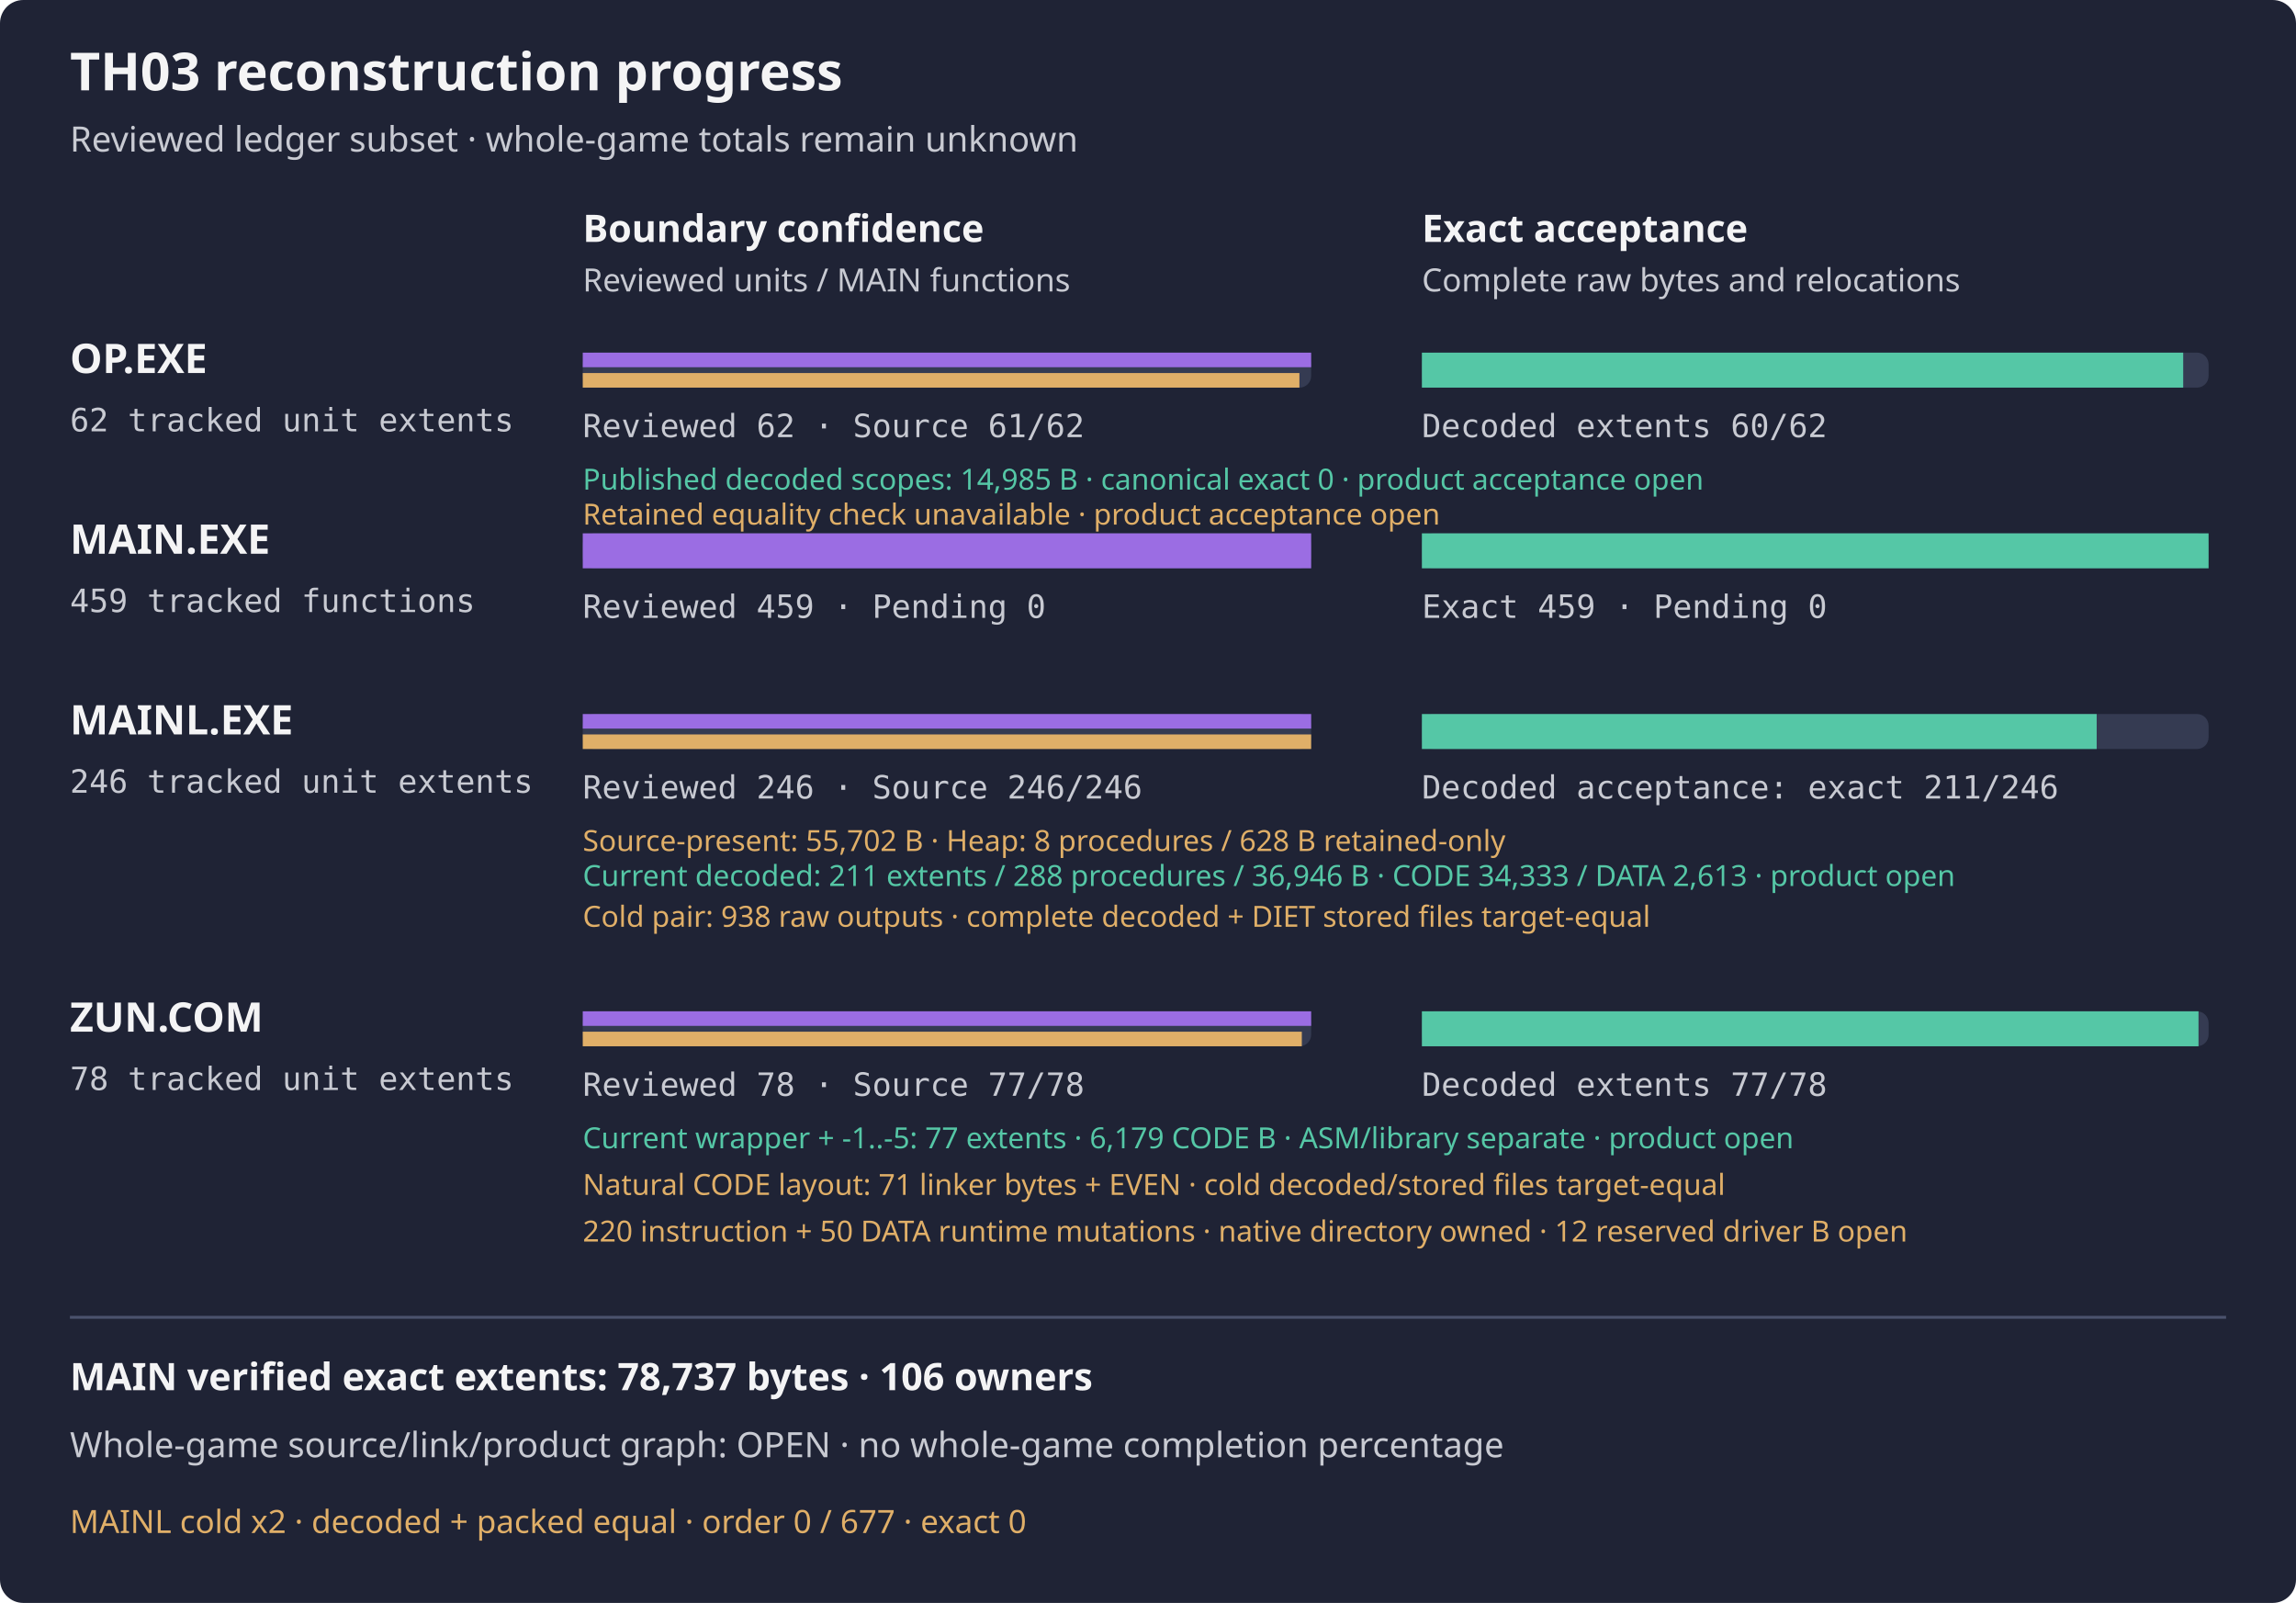
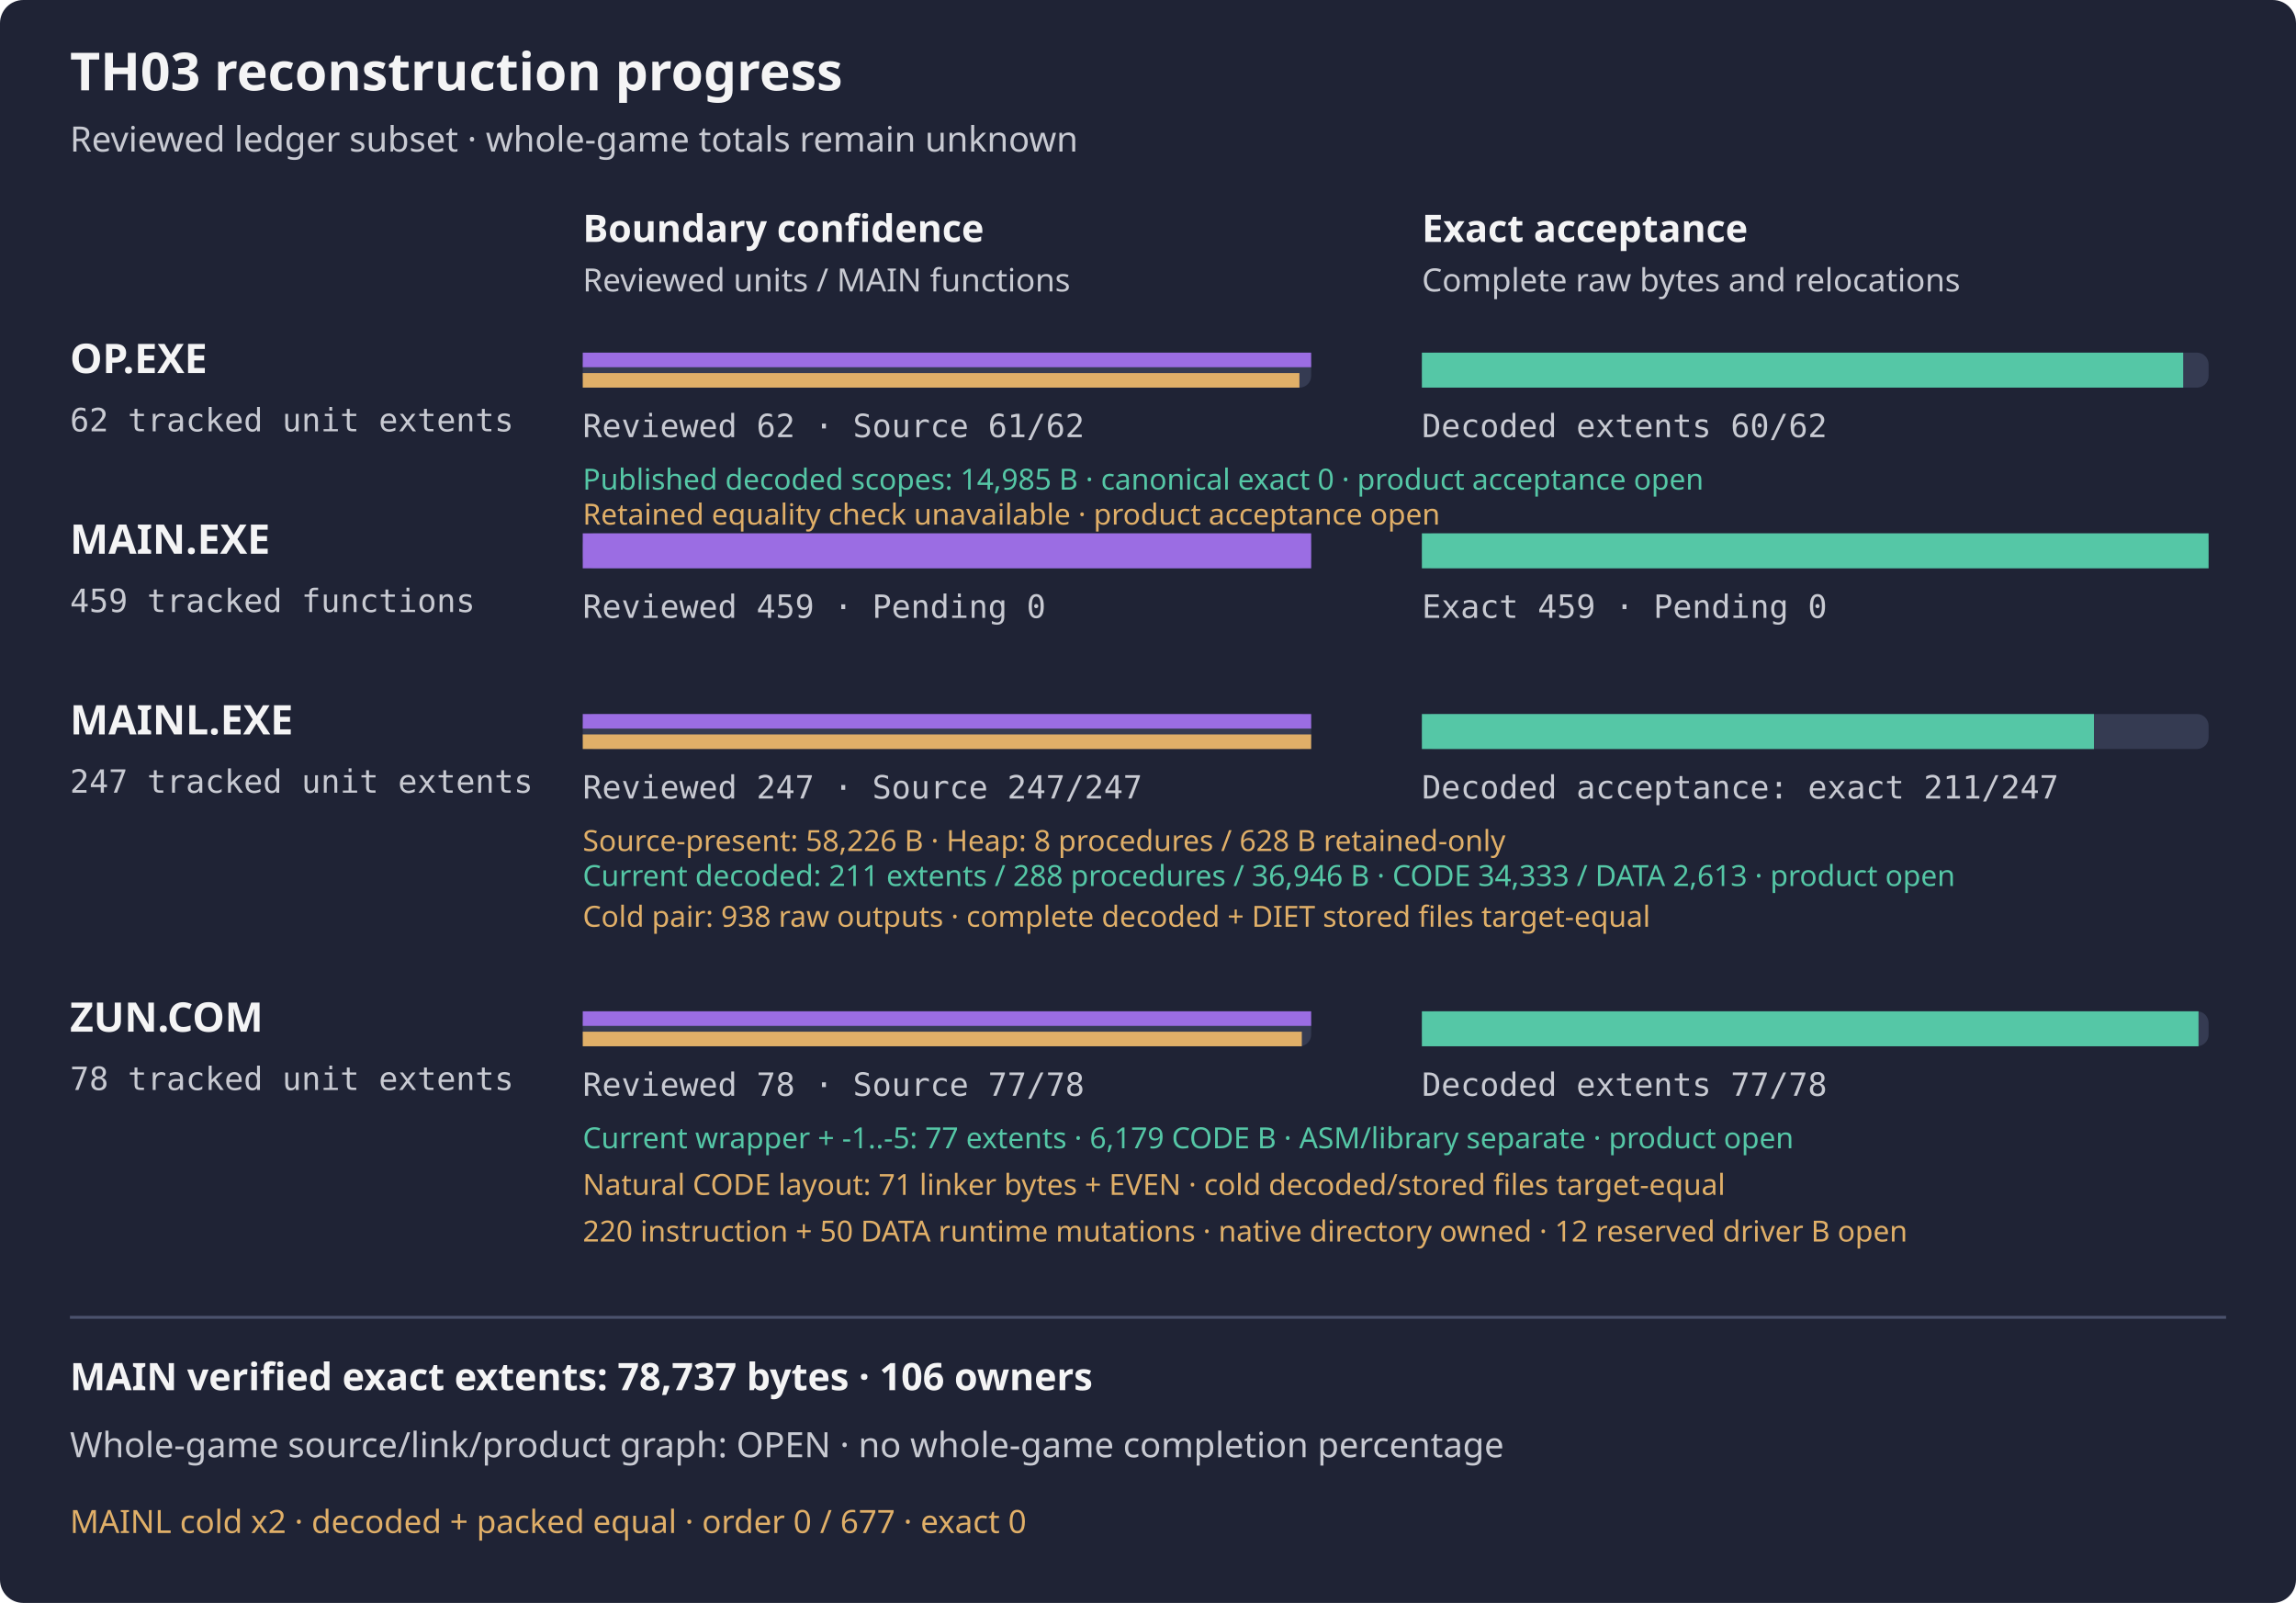
<svg xmlns="http://www.w3.org/2000/svg" width="788" height="550" viewBox="0 0 788 550" role="img" aria-label="TH03 reviewed subset reconstruction progress">
  <rect width="788" height="550" rx="8" fill="#1f2335" />
  <text x="24" y="31" fill="#f4f4f5" font-family="sans-serif" font-size="18" font-weight="600">TH03 reconstruction progress</text>
  <text x="24" y="52" fill="#c8cad2" font-family="sans-serif" font-size="12">Reviewed ledger subset · whole-game totals remain unknown</text>
  <text x="200" y="83" fill="#f4f4f5" font-family="sans-serif" font-size="13" font-weight="600">Boundary confidence</text>
  <text x="488" y="83" fill="#f4f4f5" font-family="sans-serif" font-size="13" font-weight="600">Exact acceptance</text>
  <text x="200" y="100" fill="#c8cad2" font-family="sans-serif" font-size="11">Reviewed units / MAIN functions</text>
  <text x="488" y="100" fill="#c8cad2" font-family="sans-serif" font-size="11">Complete raw bytes and relocations</text>
  <g aria-label="OP.EXE bars count tracked unit extents, not functions; source-present is not exact">
    <text x="24" y="128" fill="#f4f4f5" font-family="sans-serif" font-size="14" font-weight="600">OP.EXE</text>
    <text x="24" y="148" fill="#c8cad2" font-family="monospace" font-size="11">62 tracked unit extents</text>
    <rect x="200" y="121" width="250" height="12" rx="4" fill="#353b52" />
    <rect x="488" y="121" width="270" height="12" rx="4" fill="#353b52" />
    <rect x="200" y="121" width="250.00" height="5" fill="#9b6de3" />
    <rect x="200" y="128" width="245.97" height="5" fill="#e0af68" />
    <rect x="488" y="121" width="261.29" height="12" fill="#55c7a6" />
    <text x="200" y="150" fill="#c8cad2" font-family="monospace" font-size="11">Reviewed 62 · Source 61/62</text>
    <text x="488" y="150" fill="#c8cad2" font-family="monospace" font-size="11">Decoded extents 60/62</text>
  </g>
  <text x="200" y="168" fill="#55c7a6" font-family="sans-serif" font-size="10">Published decoded scopes: 14,985 B · canonical exact 0 · product acceptance open</text>
  <text x="200" y="180" fill="#e0af68" font-family="sans-serif" font-size="10">Retained equality check unavailable · product acceptance open</text>
  <text x="24" y="190" fill="#f4f4f5" font-family="sans-serif" font-size="14" font-weight="600">MAIN.EXE</text>
  <text x="24" y="210" fill="#c8cad2" font-family="monospace" font-size="11">459 tracked functions</text>
  <rect x="200" y="183" width="250" height="12" rx="4" fill="#353b52" />
  <rect x="488" y="183" width="270" height="12" rx="4" fill="#353b52" />
  <rect x="200" y="183" width="250.00" height="12" fill="#9b6de3" />
  <rect x="488" y="183" width="270.00" height="12" fill="#55c7a6" />
  <text x="200" y="212" fill="#c8cad2" font-family="monospace" font-size="11">Reviewed 459 · Pending 0</text>
  <text x="488" y="212" fill="#c8cad2" font-family="monospace" font-size="11">Exact 459 · Pending 0</text>
  <g aria-label="MAINL bars count tracked unit extents, not functions; source-present is not exact">
    <text x="24" y="252" fill="#f4f4f5" font-family="sans-serif" font-size="14" font-weight="600">MAINL.EXE</text>
-     <text x="24" y="272" fill="#c8cad2" font-family="monospace" font-size="11">246 tracked unit extents</text>
+     <text x="24" y="272" fill="#c8cad2" font-family="monospace" font-size="11">247 tracked unit extents</text>
    <rect x="200" y="245" width="250" height="12" rx="4" fill="#353b52" />
    <rect x="488" y="245" width="270" height="12" rx="4" fill="#353b52" />
    <rect x="200" y="245" width="250.00" height="5" fill="#9b6de3" />
    <rect x="200" y="252" width="250.00" height="5" fill="#e0af68" />
-     <rect x="488" y="245" width="231.59" height="12" fill="#55c7a6" />
-     <text x="200" y="274" fill="#c8cad2" font-family="monospace" font-size="11">Reviewed 246 · Source 246/246</text>
-     <text x="488" y="274" fill="#c8cad2" font-family="monospace" font-size="11">Decoded acceptance: exact 211/246</text>
-     <text x="200" y="292" fill="#e0af68" font-family="sans-serif" font-size="10">Source-present: 55,702 B · Heap: 8 procedures / 628 B retained-only</text>
+     <rect x="488" y="245" width="230.65" height="12" fill="#55c7a6" />
+     <text x="200" y="274" fill="#c8cad2" font-family="monospace" font-size="11">Reviewed 247 · Source 247/247</text>
+     <text x="488" y="274" fill="#c8cad2" font-family="monospace" font-size="11">Decoded acceptance: exact 211/247</text>
+     <text x="200" y="292" fill="#e0af68" font-family="sans-serif" font-size="10">Source-present: 58,226 B · Heap: 8 procedures / 628 B retained-only</text>
  </g>
  <text x="200" y="304" fill="#55c7a6" font-family="sans-serif" font-size="10">Current decoded: 211 extents / 288 procedures / 36,946 B · CODE 34,333 / DATA 2,613 · product open</text>
  <text x="200" y="318" fill="#e0af68" font-family="sans-serif" font-size="10">Cold pair: 938 raw outputs · complete decoded + DIET stored files target-equal</text>
  <g aria-label="ZUN.COM bars count tracked unit extents, not functions; source-present is not exact">
    <text x="24" y="354" fill="#f4f4f5" font-family="sans-serif" font-size="14" font-weight="600">ZUN.COM</text>
    <text x="24" y="374" fill="#c8cad2" font-family="monospace" font-size="11">78 tracked unit extents</text>
    <rect x="200" y="347" width="250" height="12" rx="4" fill="#353b52" />
    <rect x="488" y="347" width="270" height="12" rx="4" fill="#353b52" />
    <rect x="200" y="347" width="250.00" height="5" fill="#9b6de3" />
    <rect x="200" y="354" width="246.79" height="5" fill="#e0af68" />
    <rect x="488" y="347" width="266.54" height="12" fill="#55c7a6" />
    <text x="200" y="376" fill="#c8cad2" font-family="monospace" font-size="11">Reviewed 78 · Source 77/78</text>
    <text x="488" y="376" fill="#c8cad2" font-family="monospace" font-size="11">Decoded extents 77/78</text>
  </g>
  <text x="200" y="394" fill="#55c7a6" font-family="sans-serif" font-size="10">Current wrapper + -1..-5: 77 extents · 6,179 CODE B · ASM/library separate · product open</text>
  <text x="200" y="410" fill="#e0af68" font-family="sans-serif" font-size="10">Natural CODE layout: 71 linker bytes + EVEN · cold decoded/stored files target-equal</text>
  <text x="200" y="426" fill="#e0af68" font-family="sans-serif" font-size="10">220 instruction + 50 DATA runtime mutations · native directory owned · 12 reserved driver B open</text>
  <path d="M24 452 H764" stroke="#4b526d" />
  <text x="24" y="477" fill="#f4f4f5" font-family="sans-serif" font-size="13" font-weight="600">MAIN verified exact extents: 78,737 bytes · 106 owners</text>
  <text x="24" y="500" fill="#c8cad2" font-family="sans-serif" font-size="12">Whole-game source/link/product graph: OPEN · no whole-game completion percentage</text>
  <text x="24" y="526" fill="#e0af68" font-family="sans-serif" font-size="11">MAINL cold x2 · decoded + packed equal · order 0 / 677 · exact 0</text>
</svg>
